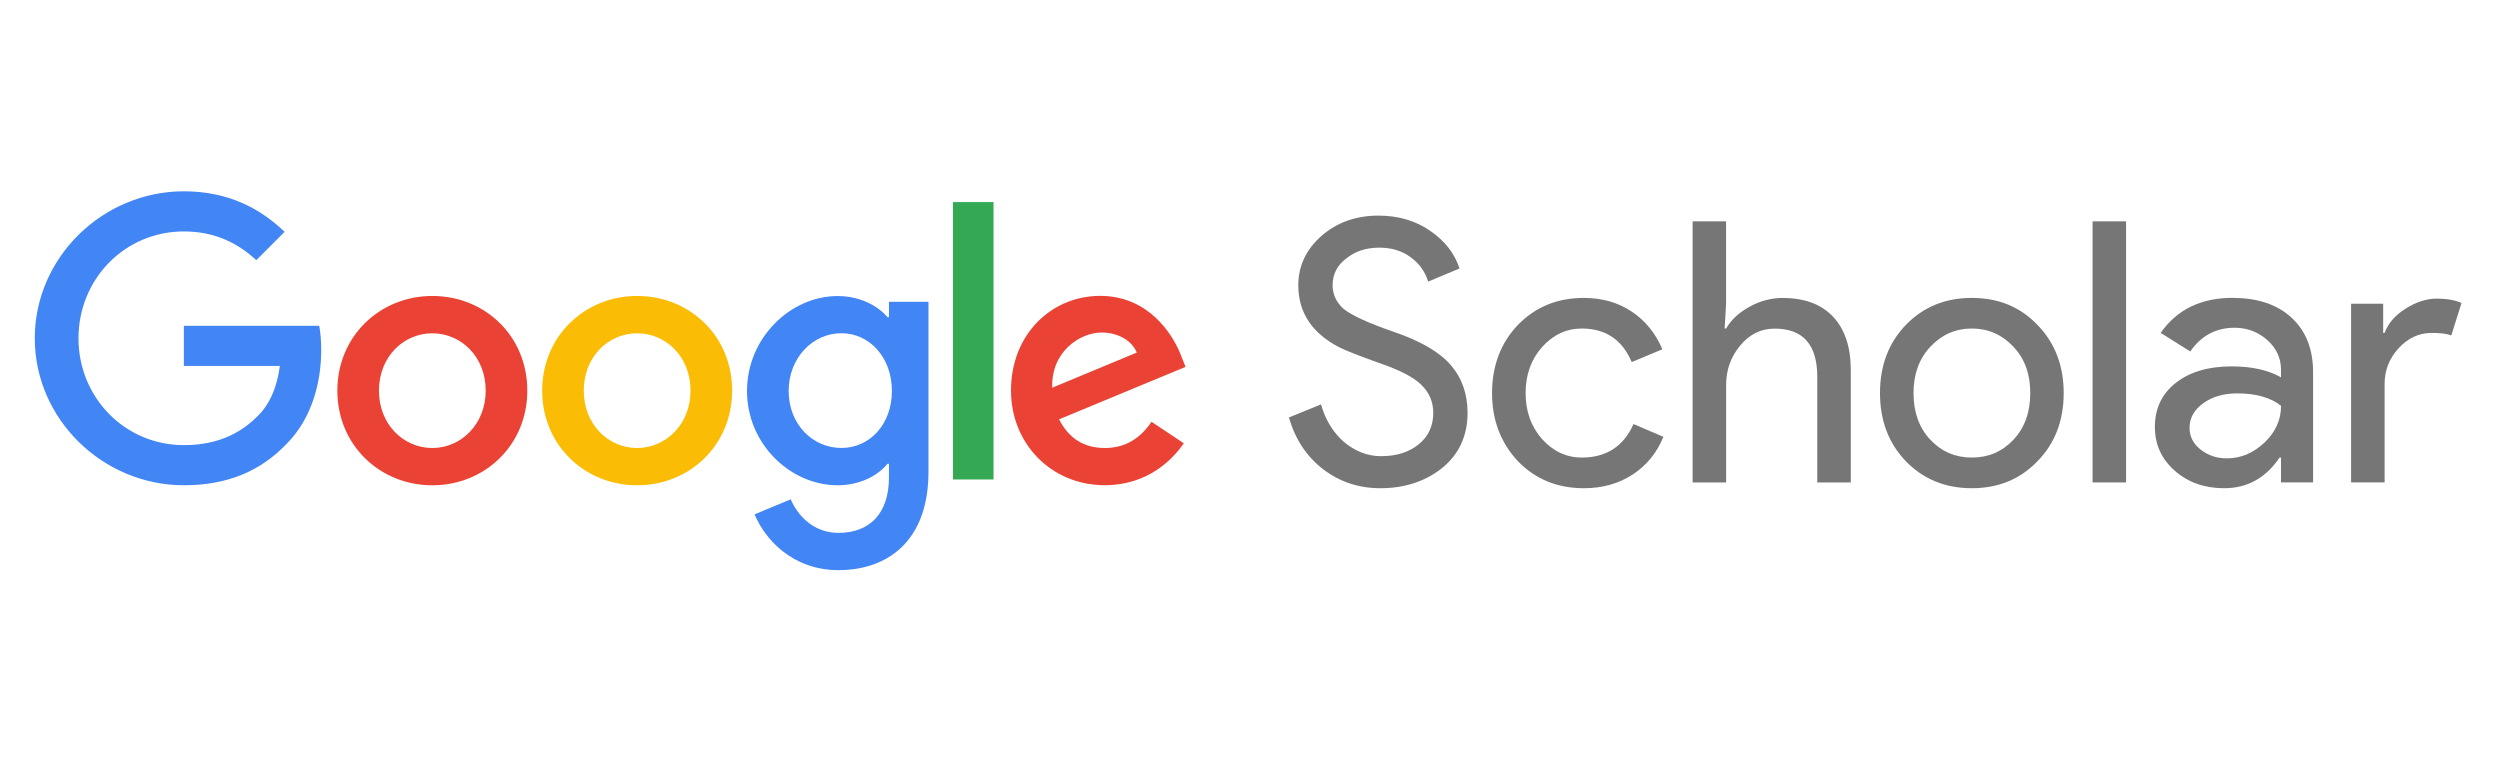
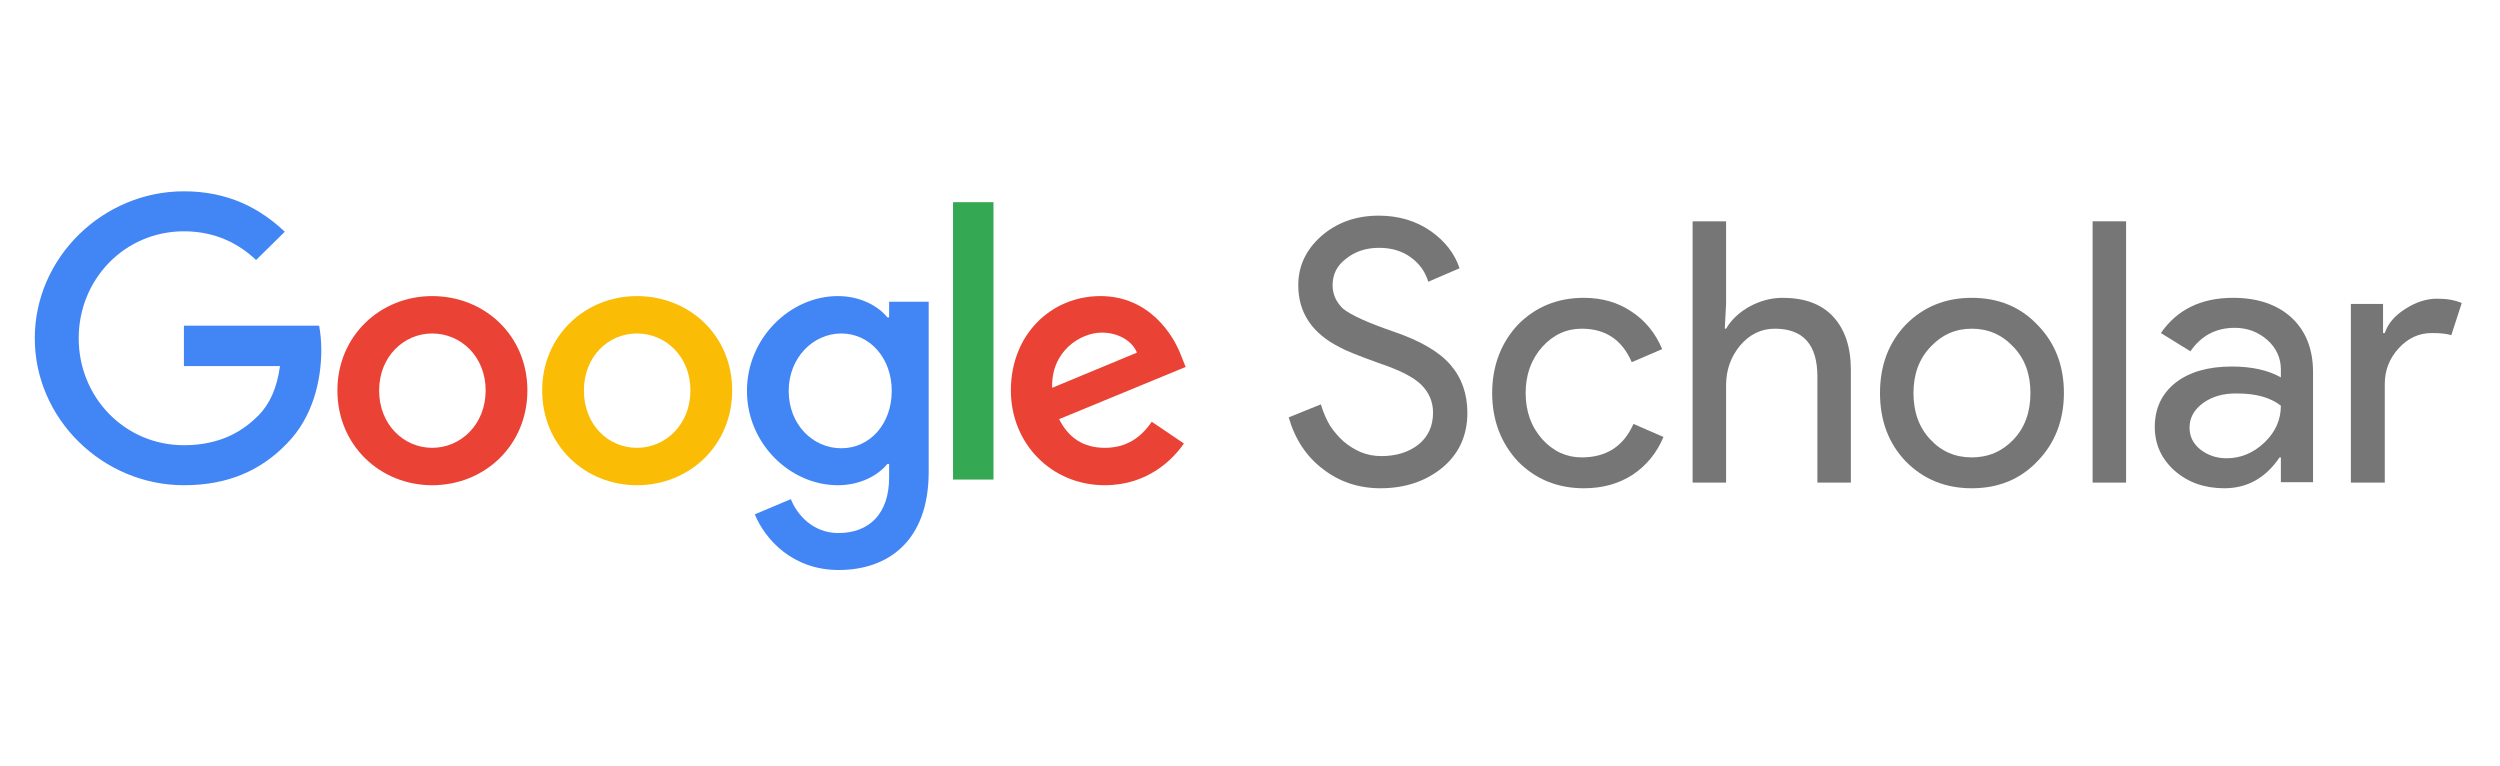
<svg xmlns="http://www.w3.org/2000/svg" version="1.2" viewBox="0 0 575 176" width="575" height="176">
-   <style>
- 		.s0 { fill: #ea4335 } 
- 		.s1 { fill: #fbbc05 } 
- 		.s2 { fill: #4285f4 } 
- 		.s3 { fill: #34a853 } 
- 		.s4 { fill: #767676 } 
- 	</style>
-   <g id="#ffffffff">
- 	</g>
-   <path class="s0" d="m121.28 89.85c0 12.54-9.8 21.77-21.84 21.77-12.05 0-21.85-9.23-21.85-21.77 0-12.54 9.8-21.78 21.85-21.78 12.04 0 21.84 9.15 21.84 21.78zm-9.57 0c0-7.84-5.69-13.19-12.27-13.19-6.59 0-12.28 5.35-12.28 13.19 0 7.83 5.69 13.19 12.28 13.19 6.58 0 12.27-5.45 12.27-13.19z" />
-   <path class="s1" d="m168.39 89.85c0 12.54-9.8 21.77-21.85 21.77-12.04 0-21.84-9.23-21.84-21.77 0-12.54 9.8-21.78 21.84-21.78 12.05 0 21.85 9.15 21.85 21.78zm-9.57 0c0-7.84-5.69-13.19-12.28-13.19-6.59 0-12.27 5.35-12.27 13.19 0 7.83 5.68 13.19 12.27 13.19 6.59 0 12.28-5.45 12.28-13.19z" />
-   <path class="s2" d="m213.55 69.39v39.09c0 16.07-9.49 22.65-20.7 22.65-10.55 0-16.9-7.06-19.3-12.83l8.32-3.46c1.48 3.54 5.11 7.72 10.97 7.72 7.17 0 11.62-4.43 11.62-12.76v-3.13h-0.33c-2.14 2.64-6.25 4.94-11.46 4.94-10.88 0-20.86-9.48-20.86-21.68 0-12.19 9.97-21.84 20.86-21.84 5.19 0 9.32 2.31 11.46 4.87h0.33v-3.54h9.09zm-8.41 20.53c0-7.67-5.11-13.28-11.63-13.28-6.52 0-12.12 5.61-12.12 13.28 0 7.67 5.52 13.11 12.12 13.11 6.61 0 11.63-5.53 11.63-13.11z" />
-   <path class="s3" d="m228.51 46.48v63.8h-9.33v-63.8z" />
-   <path class="s0" d="m264.85 97.01l7.42 4.94c-2.4 3.54-8.17 9.65-18.14 9.65-12.36 0-21.6-9.57-21.6-21.78 0-12.94 9.31-21.77 20.52-21.77 11.22 0 16.82 8.99 18.64 13.85l0.99 2.48-29.09 12.06c2.22 4.37 5.69 6.6 10.54 6.6 4.86 0 8.26-2.39 10.72-6.03zm-22.84-7.84l19.45-8.08c-1.07-2.72-4.29-4.61-8.09-4.61-4.86 0-11.63 4.29-11.36 12.69z" />
-   <path class="s2" d="m42.29 84.17v-9.23h31.13c0.31 1.61 0.46 3.52 0.46 5.58 0 6.93-1.9 15.5-8 21.61-5.94 6.19-13.53 9.48-23.58 9.48-18.63 0-34.3-15.17-34.3-33.8 0-18.64 15.67-33.81 34.3-33.81 10.32 0 17.65 4.04 23.16 9.32l-6.52 6.52c-3.96-3.71-9.31-6.61-16.65-6.61-13.61 0-24.24 10.97-24.24 24.58 0 13.6 10.65 24.57 24.24 24.57 8.82 0 13.86-3.55 17.07-6.77 2.62-2.62 4.33-6.34 5.01-11.44z" />
-   <path class="s4" d="m337.54 94.93q0 7.89-5.79 12.67-5.87 4.69-14.25 4.69-7.48 0-13.17-4.36-5.7-4.37-7.88-11.91l7.38-3.01q0.76 2.67 2.09 4.85 1.35 2.18 3.14 3.74 1.81 1.55 3.99 2.44 2.18 0.88 4.61 0.88 5.28 0 8.64-2.72 3.35-2.73 3.35-7.26 0-3.77-2.77-6.45-2.59-2.59-9.73-5.02-7.21-2.6-8.97-3.52-9.56-4.85-9.57-14.34 0-6.63 5.29-11.32 5.37-4.7 13.17-4.7 6.87 0.01 11.9 3.52 5.03 3.45 6.72 8.64l-7.22 3.02q-0.99-3.36-3.98-5.58-2.98-2.23-7.26-2.23-4.53 0-7.63 2.52-3.09 2.34-3.1 6.12 0 3.1 2.44 5.37 2.68 2.26 11.66 5.37 9.13 3.1 13.04 7.58 3.9 4.49 3.9 11.04z" />
-   <path class="s4" d="m364.3 112.29q-9.14 0-15.17-6.2-5.96-6.38-5.96-15.69c0-6.2 1.98-11.54 5.96-15.68q6.04-6.21 15.17-6.2 6.28 0 10.99 3.14 4.7 3.13 7.05 8.68l-7.05 2.93q-3.26-7.71-11.49-7.71-5.28 0-9.14 4.28-3.77 4.27-3.77 10.56 0 6.29 3.77 10.57 3.87 4.27 9.14 4.27 8.48 0 11.91-7.71l6.88 2.94q-2.27 5.53-7.09 8.68-4.82 3.14-11.2 3.14z" />
-   <path class="s4" d="m389.29 50.91h7.71v18.95l-0.33 5.7h0.33q1.76-3.02 5.41-5.02 3.65-2.01 7.59-2.01 7.55 0 11.61 4.32 4.07 4.32 4.07 12.29v25.83h-7.71v-24.32q0-11.07-9.81-11.07-4.7 0-7.92 3.9-3.24 3.9-3.23 9.1v22.38h-7.71v-60.05z" />
-   <path class="s4" d="m432.4 90.4q-0.01-9.47 5.95-15.68 6.04-6.21 15.17-6.2 9.14-0.01 15.09 6.2 6.04 6.21 6.04 15.68c0 6.32-2.01 11.6-6.04 15.69q-5.96 6.2-15.09 6.2-9.14 0-15.17-6.2-5.96-6.2-5.95-15.69zm7.71 0q0 6.63 3.86 10.73 3.86 4.11 9.56 4.11 5.71 0 9.57-4.11 3.86-4.11 3.86-10.73c0-4.41-1.29-7.9-3.86-10.64q-3.94-4.2-9.57-4.2-5.62 0-9.56 4.2-3.86 4.11-3.86 10.64z" />
-   <path fill-rule="evenodd" class="s4" d="m489 50.91v60.05h-7.71v-60.05z" />
-   <path class="s4" d="m513.57 68.52q8.56 0 13.5 4.56 4.94 4.57 4.94 12.55v25.32h-7.38v-5.71h-0.33q-4.77 7.05-12.75 7.05-6.79 0-11.36-4.03-4.57-4.02-4.57-10.06 0-6.37 4.82-10.15 4.81-3.78 12.87-3.78 6.88 0 11.32 2.52v-1.76q0-4.02-3.18-6.84-3.19-2.8-7.46-2.81-6.46 0-10.23 5.46l-6.8-4.28q5.62-8.06 16.6-8.06zm-9.98 29.86q0 3.02 2.56 5.03 2.56 2.01 5.99 2.01 4.86 0 8.68-3.62 3.82-3.61 3.82-8.47-3.61-2.85-10.06-2.85-4.7-0.01-7.84 2.27-3.13 2.26-3.14 5.62z" />
-   <path class="s4" d="m548.46 110.95h-7.71v-41.09h7.38v6.71h0.33q1.18-3.27 4.82-5.58 3.64-2.3 7.17-2.31c2.35 0 4.14 0.33 5.7 1.01l-2.35 7.46q-1.44-0.58-4.53-0.58-4.36 0.01-7.59 3.52-3.23 3.53-3.22 8.22v22.65z" />
+   <style>.a{fill:#ea4335}.b{fill:#fbbc05}.c{fill:#4285f4}.d{fill:#34a853}.e{fill:#767676}</style>
+   <path class="a" d="m121.3 89.8c0 12.6-9.8 21.8-21.9 21.8-12 0-21.8-9.2-21.8-21.8 0-12.5 9.8-21.7 21.8-21.7 12.1 0 21.9 9.1 21.9 21.7zm-9.6 0c0-7.8-5.7-13.1-12.3-13.1-6.5 0-12.2 5.3-12.2 13.1 0 7.9 5.7 13.2 12.2 13.2 6.6 0 12.3-5.4 12.3-13.2z" />
+   <path class="b" d="m168.4 89.8c0 12.6-9.8 21.8-21.9 21.8-12 0-21.8-9.2-21.8-21.8 0-12.5 9.8-21.7 21.8-21.7 12.1 0 21.9 9.1 21.9 21.7zm-9.6 0c0-7.8-5.7-13.1-12.3-13.1-6.6 0-12.2 5.3-12.2 13.1 0 7.9 5.6 13.2 12.2 13.2 6.6 0 12.3-5.4 12.3-13.2z" />
+   <path class="c" d="m213.6 69.4v39.1c0 16.1-9.5 22.6-20.7 22.6-10.6 0-16.9-7-19.3-12.8l8.3-3.5c1.4 3.6 5.1 7.8 10.9 7.8 7.2 0 11.7-4.5 11.7-12.8v-3.1h-0.4c-2.1 2.6-6.2 4.9-11.4 4.9-10.9 0-20.9-9.5-20.9-21.7 0-12.2 10-21.8 20.9-21.8 5.2 0 9.3 2.3 11.4 4.9h0.4v-3.6h9.1zm-8.5 20.5c0-7.6-5.1-13.2-11.6-13.2-6.5 0-12.1 5.6-12.1 13.2 0 7.7 5.5 13.2 12.1 13.2 6.6 0 11.6-5.6 11.6-13.2z" />
+   <path class="d" d="m228.5 46.5v63.8h-9.3v-63.8z" />
+   <path class="a" d="m264.9 97l7.4 5c-2.4 3.5-8.2 9.6-18.2 9.6-12.3 0-21.6-9.6-21.6-21.8 0-12.9 9.3-21.7 20.6-21.7 11.2 0 16.8 8.9 18.6 13.8l1 2.5-29.1 12c2.2 4.4 5.7 6.6 10.5 6.6 4.9 0 8.3-2.3 10.8-6zm-22.9-7.8l19.5-8.1c-1.1-2.7-4.3-4.6-8.1-4.6-4.9 0-11.7 4.3-11.4 12.7z" />
+   <path class="c" d="m42.3 84.2v-9.3h31.1c0.3 1.6 0.5 3.6 0.5 5.6 0 6.9-1.9 15.5-8 21.6-6 6.2-13.6 9.5-23.6 9.5-18.6 0-34.3-15.2-34.3-33.8 0-18.6 15.7-33.8 34.3-33.8 10.3 0 17.6 4 23.2 9.3l-6.6 6.5c-3.9-3.7-9.3-6.6-16.6-6.6-13.6 0-24.2 11-24.2 24.6 0 13.6 10.6 24.6 24.2 24.6 8.8 0 13.9-3.6 17.1-6.8 2.6-2.6 4.3-6.3 5-11.4z" />
+   <path class="e" d="m337.5 94.9q0 7.9-5.8 12.7-5.8 4.7-14.2 4.7-7.5 0-13.2-4.4-5.7-4.3-7.9-11.9l7.4-3q0.8 2.7 2.1 4.9 1.4 2.1 3.2 3.7 1.8 1.5 3.9 2.4 2.2 0.9 4.7 0.9 5.2 0 8.6-2.7 3.3-2.7 3.3-7.3 0-3.7-2.7-6.4-2.6-2.6-9.8-5-7.2-2.6-8.9-3.6-9.6-4.8-9.6-14.3 0-6.6 5.3-11.3 5.4-4.7 13.2-4.7 6.8 0 11.9 3.5 5 3.5 6.7 8.6l-7.2 3.1q-1-3.4-4-5.6-3-2.2-7.3-2.2-4.5 0-7.6 2.5-3.1 2.3-3.1 6.1 0 3.1 2.4 5.4 2.7 2.2 11.7 5.3 9.1 3.1 13 7.6 3.9 4.5 3.9 11.1z" />
+   <path class="e" d="m364.3 112.3q-9.1 0-15.2-6.2-5.9-6.4-5.9-15.7c0-6.2 2-11.5 5.9-15.7q6.1-6.2 15.2-6.2 6.3 0 11 3.2 4.7 3.1 7 8.6l-7 3q-3.3-7.7-11.5-7.7-5.3 0-9.1 4.2-3.8 4.3-3.8 10.6 0 6.3 3.8 10.6 3.8 4.2 9.1 4.2 8.5 0 11.9-7.7l6.9 3q-2.3 5.5-7.1 8.7-4.8 3.1-11.2 3.1z" />
+   <path class="e" d="m389.3 50.9h7.7v19l-0.3 5.7h0.3q1.8-3.1 5.4-5.1 3.7-2 7.6-2 7.6 0 11.6 4.3 4.1 4.4 4.1 12.3v25.9h-7.7v-24.4q0-11-9.8-11-4.7 0-8 3.9-3.2 3.9-3.2 9.1v22.4h-7.7c0 0 0-60.1 0-60.1z" />
+   <path class="e" d="m432.4 90.4q0-9.5 5.9-15.7 6.1-6.2 15.2-6.2 9.2 0 15.1 6.2 6.1 6.2 6.1 15.7c0 6.3-2.1 11.6-6.1 15.7q-5.9 6.2-15.1 6.2-9.1 0-15.2-6.2-5.9-6.2-5.9-15.7zm7.7 0q0 6.6 3.9 10.7 3.8 4.1 9.5 4.1 5.7 0 9.6-4.1 3.9-4.1 3.9-10.7c0-4.4-1.3-7.9-3.9-10.6q-3.9-4.2-9.6-4.2-5.6 0-9.5 4.2-3.9 4.1-3.9 10.6z" />
+   <path fill-rule="evenodd" class="e" d="m489 50.9v60.1h-7.7v-60.1z" />
+   <path class="e" d="m513.6 68.5q8.5 0 13.5 4.6 4.9 4.6 4.9 12.5v25.3h-7.4v-5.7h-0.3q-4.8 7.1-12.7 7.1-6.8 0-11.4-4-4.6-4.1-4.6-10.1 0-6.4 4.8-10.2 4.8-3.7 12.9-3.7 6.9 0 11.3 2.5v-1.8q0-4-3.1-6.8-3.2-2.8-7.5-2.8-6.5 0-10.2 5.4l-6.8-4.2q5.6-8.1 16.6-8.1zm-10 29.9q0 3 2.5 5 2.6 2 6 2 4.9 0 8.7-3.6 3.8-3.6 3.8-8.5-3.6-2.8-10-2.8-4.7-0.1-7.9 2.2-3.1 2.3-3.1 5.6z" />
+   <path class="e" d="m548.5 111h-7.8v-41.1h7.4v6.7h0.4q1.1-3.3 4.8-5.6 3.6-2.3 7.2-2.3c2.3 0 4.1 0.3 5.7 1l-2.4 7.4q-1.4-0.5-4.5-0.5-4.4 0-7.6 3.5-3.2 3.5-3.2 8.2c0 0 0 22.7 0 22.7z" />
</svg>
